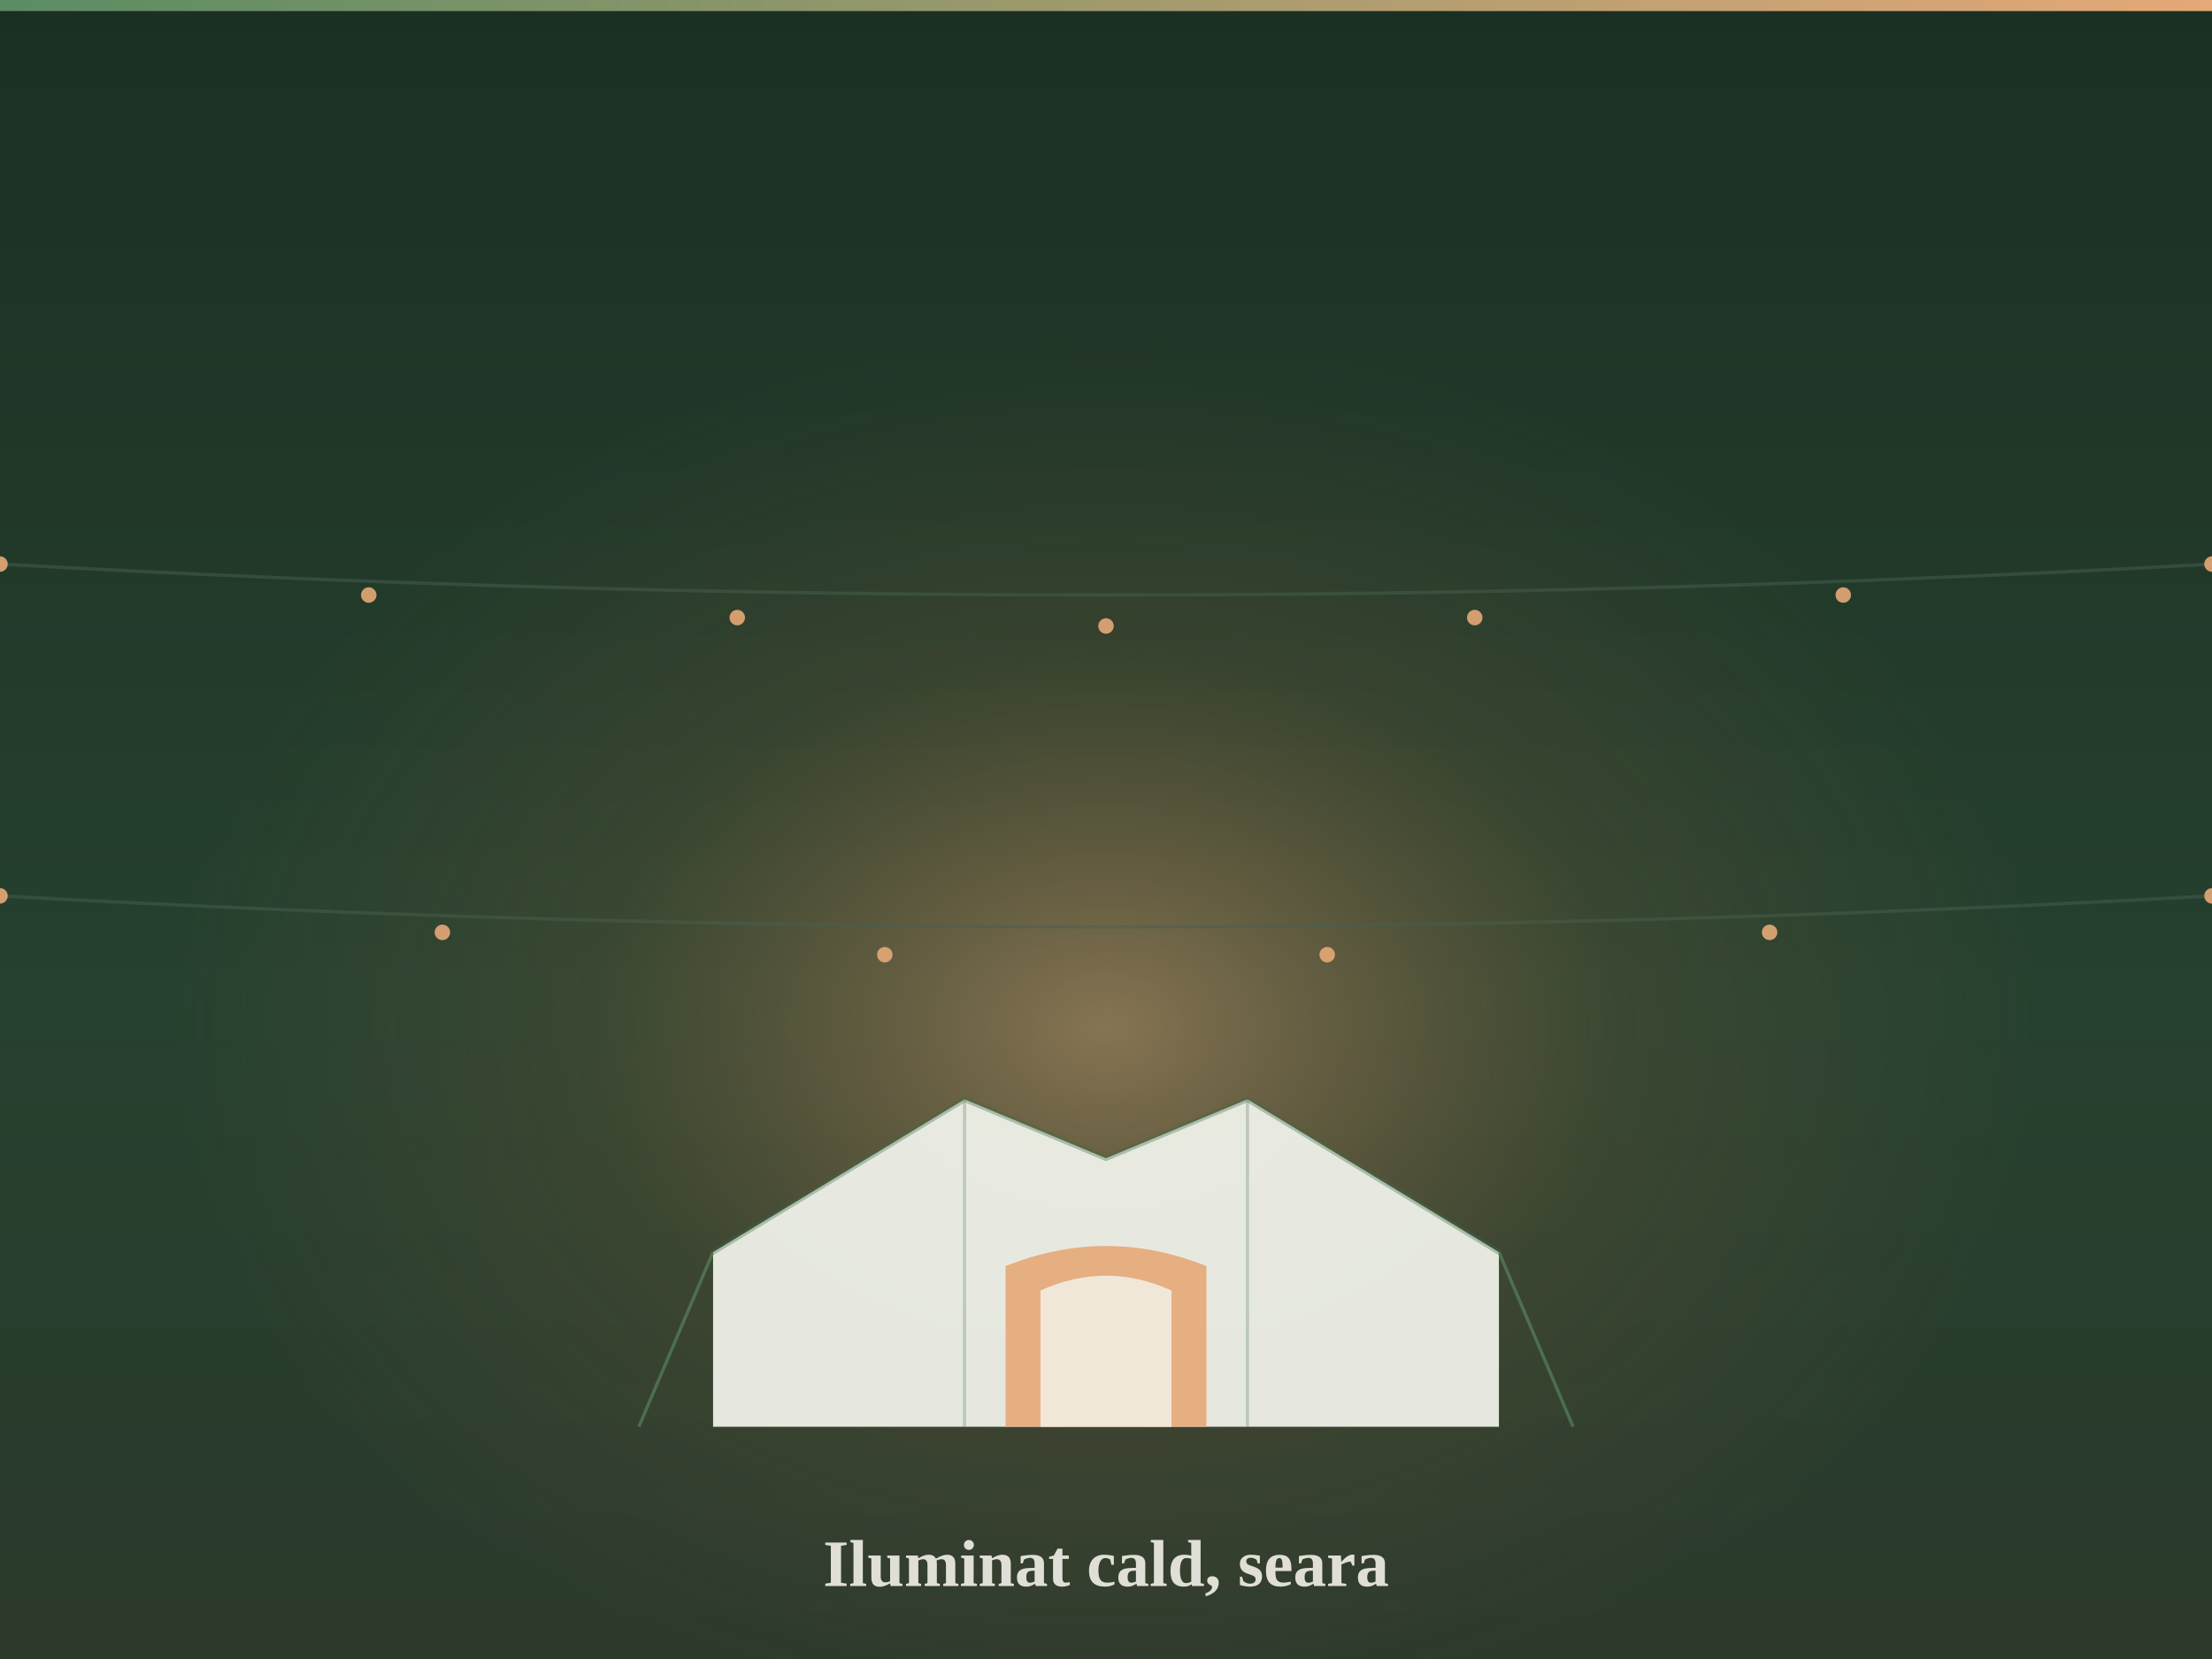
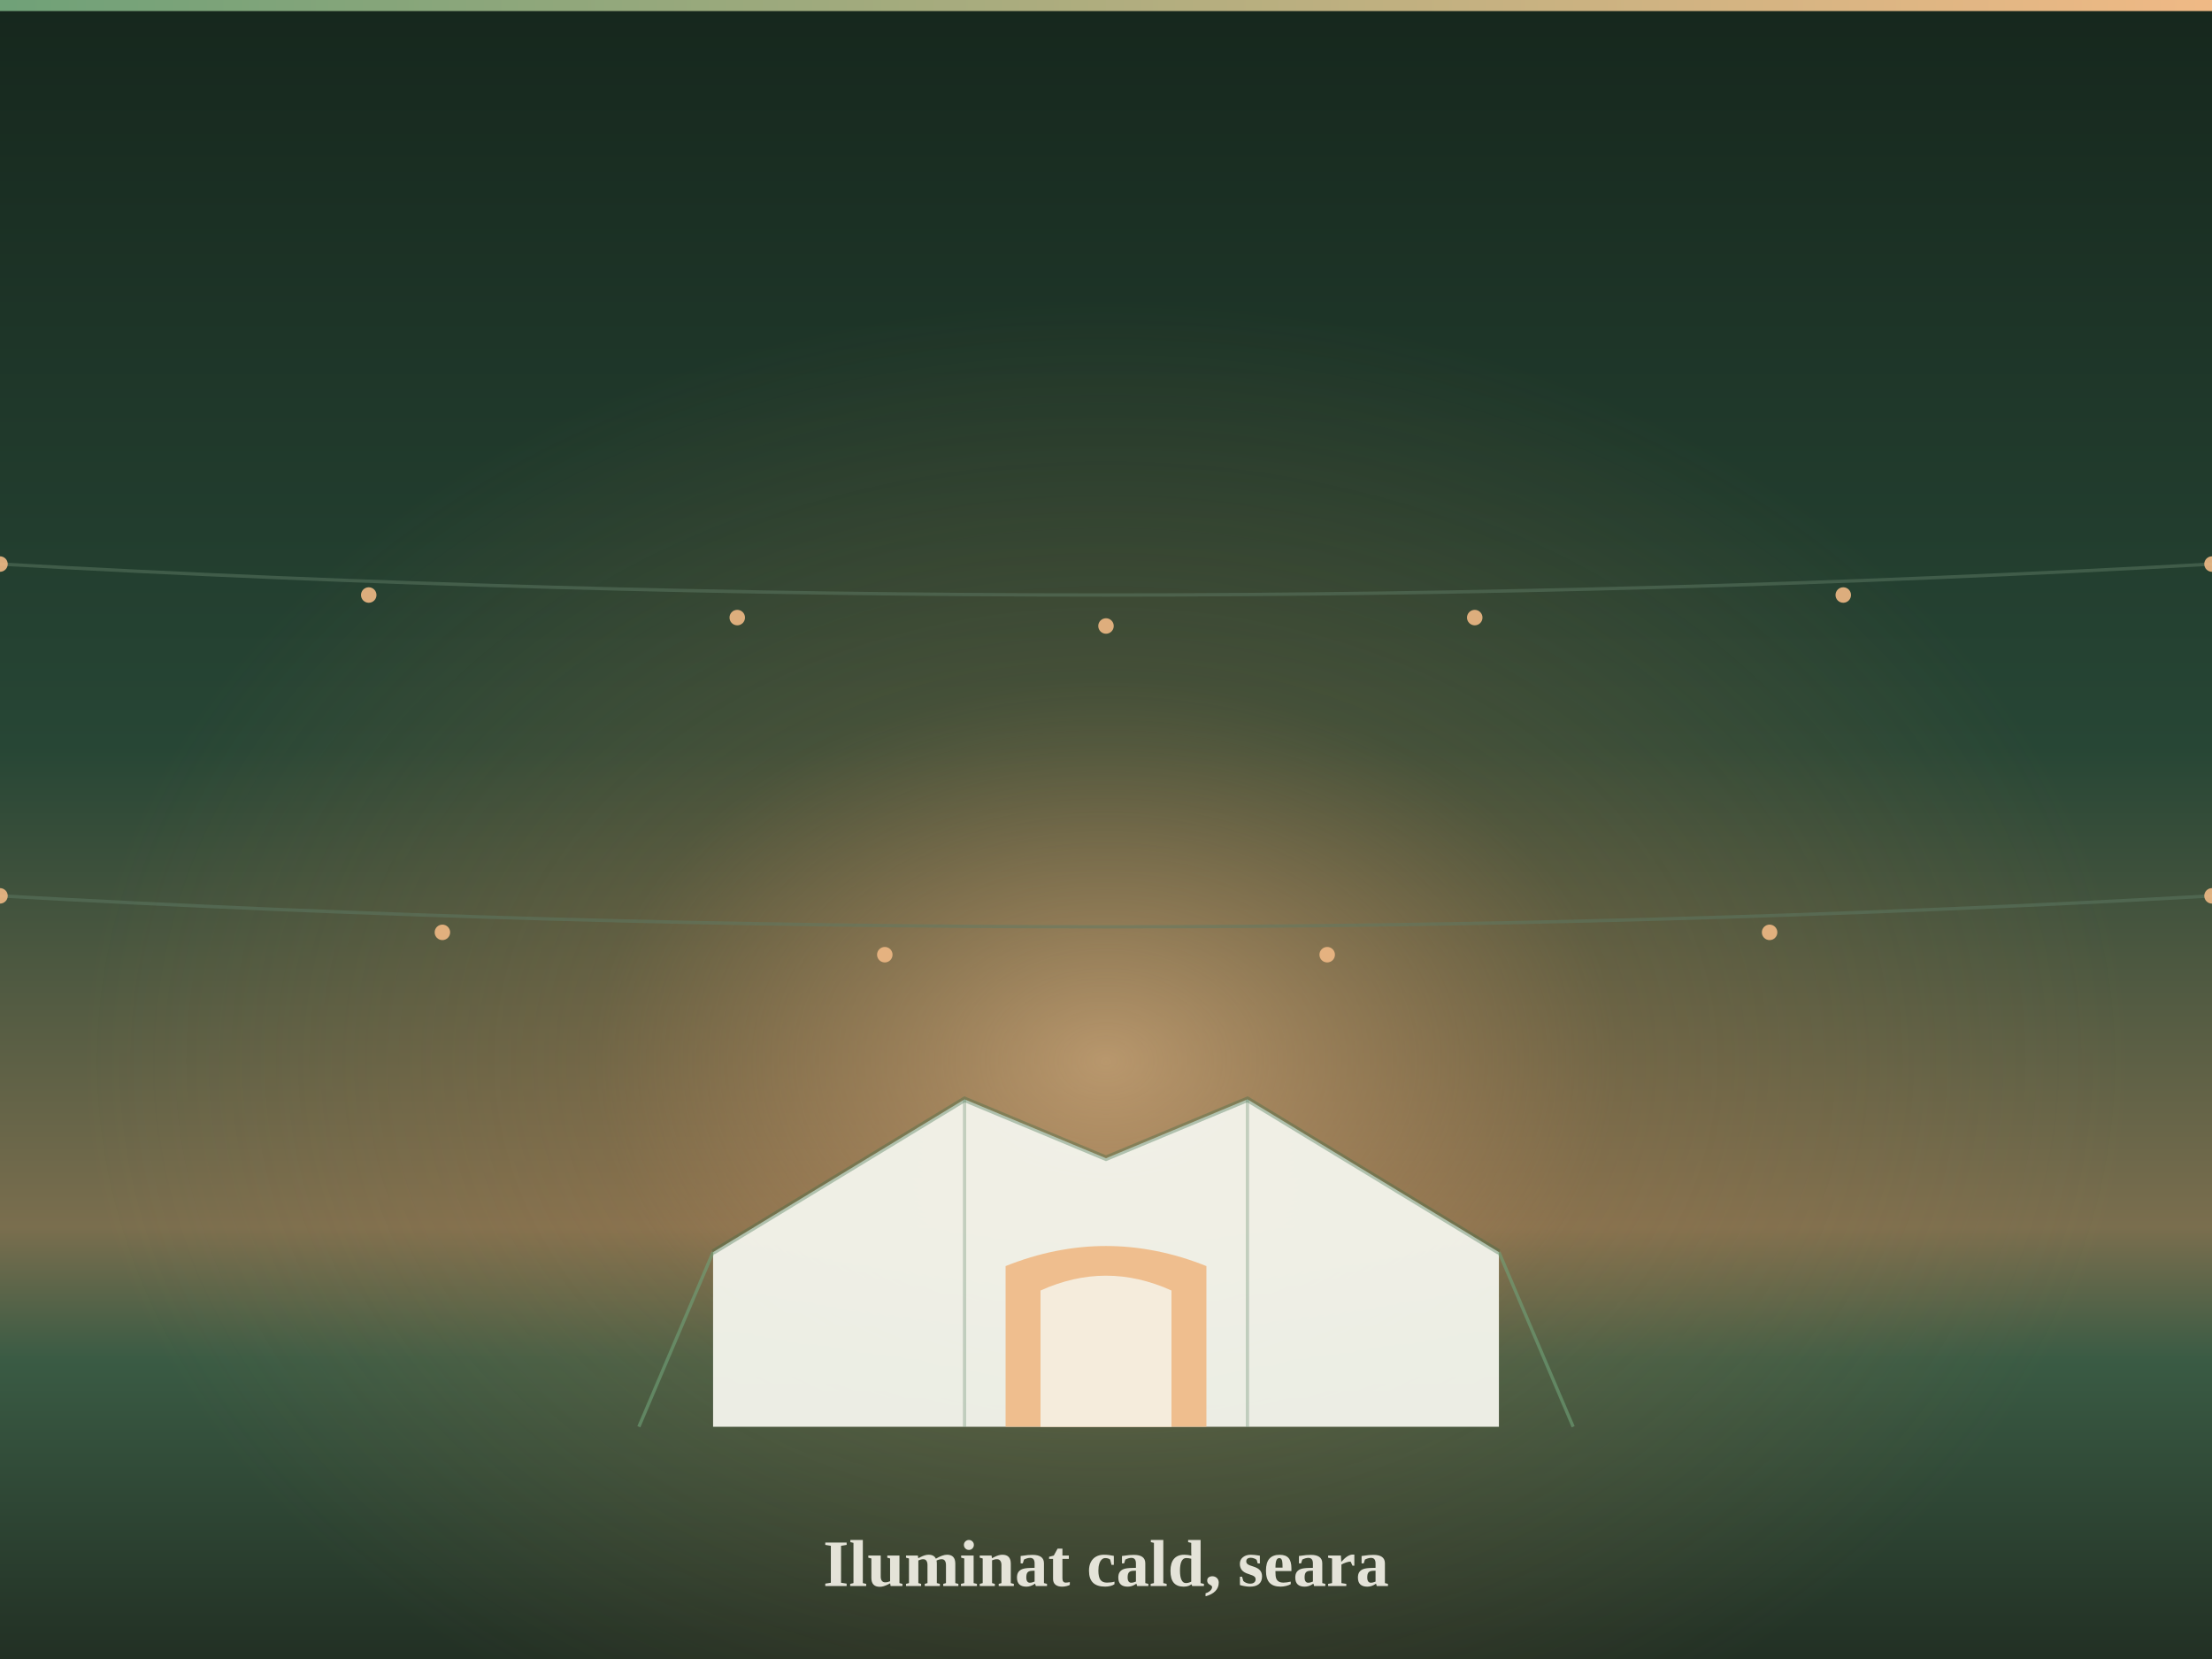
<svg xmlns="http://www.w3.org/2000/svg" viewBox="0 0 1000 750" width="1000" height="750">
  <defs>
    <linearGradient id="dusk" x1="0" y1="0" x2="0" y2="1">
-       <stop offset="0%" stop-color="#1c2f23" />
-       <stop offset="60%" stop-color="#26412f" />
-       <stop offset="100%" stop-color="#2c3a2c" />
+       <stop offset="0%" stop-color="#16271d" />
+       <stop offset="45%" stop-color="#274635" />
+       <stop offset="74%" stop-color="#7a6e4e" />
+       <stop offset="82%" stop-color="#3a5b44" />
+       <stop offset="100%" stop-color="#223024" />
    </linearGradient>
-     <radialGradient id="lamp" cx="50%" cy="62%" r="42%">
-       <stop offset="0%" stop-color="#e6a877" stop-opacity="0.5" />
-       <stop offset="55%" stop-color="#c87b4a" stop-opacity="0.12" />
-       <stop offset="100%" stop-color="#c87b4a" stop-opacity="0" />
+     <radialGradient id="lamp" cx="50%" cy="64%" r="46%">
+       <stop offset="0%" stop-color="#f0b985" stop-opacity="0.62" />
+       <stop offset="50%" stop-color="#d2864f" stop-opacity="0.18" />
+       <stop offset="100%" stop-color="#d2864f" stop-opacity="0" />
    </radialGradient>
    <linearGradient id="guyline" x1="0" y1="0" x2="1" y2="0">
-       <stop offset="0%" stop-color="#5a8c63" />
-       <stop offset="100%" stop-color="#e6a877" />
+       <stop offset="0%" stop-color="#6fa178" />
+       <stop offset="100%" stop-color="#f0b985" />
    </linearGradient>
  </defs>
  <rect width="1000" height="750" fill="url(#dusk)" />
  <rect width="1000" height="750" fill="url(#lamp)" />
-   <path d="M0,255 Q500,283 1000,255" fill="none" stroke="#46604f" stroke-width="1.5" opacity="0.5" />
-   <circle cx="0.0" cy="255.0" r="3.5" fill="#e6a877" opacity="0.9" />
-   <circle cx="166.7" cy="269.0" r="3.5" fill="#e6a877" opacity="0.9" />
-   <circle cx="333.3" cy="279.2" r="3.5" fill="#e6a877" opacity="0.9" />
-   <circle cx="500.0" cy="283.0" r="3.5" fill="#e6a877" opacity="0.9" />
-   <circle cx="666.7" cy="279.2" r="3.5" fill="#e6a877" opacity="0.9" />
-   <circle cx="833.3" cy="269.0" r="3.5" fill="#e6a877" opacity="0.9" />
-   <circle cx="1000.0" cy="255.0" r="3.5" fill="#e6a877" opacity="0.9" />
-   <path d="M0,405 Q500,433 1000,405" fill="none" stroke="#46604f" stroke-width="1.5" opacity="0.5" />
-   <circle cx="0.0" cy="405.0" r="3.5" fill="#e6a877" opacity="0.9" />
-   <circle cx="200.0" cy="421.5" r="3.5" fill="#e6a877" opacity="0.9" />
-   <circle cx="400.0" cy="431.6" r="3.5" fill="#e6a877" opacity="0.9" />
-   <circle cx="600.0" cy="431.6" r="3.5" fill="#e6a877" opacity="0.9" />
-   <circle cx="800.0" cy="421.5" r="3.5" fill="#e6a877" opacity="0.9" />
-   <circle cx="1000.0" cy="405.0" r="3.5" fill="#e6a877" opacity="0.9" />
+   <path d="M0,255 Q500,283 1000,255" fill="none" stroke="#5d7a64" stroke-width="1.5" opacity="0.5" />
+   <circle cx="0.0" cy="255.0" r="3.5" fill="#f0b985" opacity="0.9" />
+   <circle cx="166.7" cy="269.0" r="3.5" fill="#f0b985" opacity="0.9" />
+   <circle cx="333.3" cy="279.2" r="3.5" fill="#f0b985" opacity="0.9" />
+   <circle cx="500.0" cy="283.0" r="3.5" fill="#f0b985" opacity="0.9" />
+   <circle cx="666.7" cy="279.2" r="3.5" fill="#f0b985" opacity="0.9" />
+   <circle cx="833.3" cy="269.0" r="3.5" fill="#f0b985" opacity="0.9" />
+   <circle cx="1000.0" cy="255.0" r="3.5" fill="#f0b985" opacity="0.9" />
+   <path d="M0,405 Q500,433 1000,405" fill="none" stroke="#5d7a64" stroke-width="1.5" opacity="0.5" />
+   <circle cx="0.0" cy="405.0" r="3.5" fill="#f0b985" opacity="0.9" />
+   <circle cx="200.0" cy="421.5" r="3.5" fill="#f0b985" opacity="0.9" />
+   <circle cx="400.0" cy="431.6" r="3.5" fill="#f0b985" opacity="0.9" />
+   <circle cx="600.0" cy="431.6" r="3.5" fill="#f0b985" opacity="0.9" />
+   <circle cx="800.0" cy="421.5" r="3.5" fill="#f0b985" opacity="0.9" />
+   <circle cx="1000.0" cy="405.0" r="3.5" fill="#f0b985" opacity="0.9" />
  <g>
-     <path d="M322.368,566.053     L436.053,496.974     L500,523.618     L563.947,496.974     L677.632,566.053     L677.632,645     L322.368,645 Z" fill="#eef0e8" opacity="0.95" />
+     <path d="M322.368,566.053     L436.053,496.974     L500,523.618     L563.947,496.974     L677.632,566.053     L677.632,645     L322.368,645 Z" fill="#f3f4ec" opacity="0.95" />
    <path d="M322.368,566.053     L436.053,496.974     L500,523.618     L563.947,496.974     L677.632,566.053 L677.632,566.053" fill="none" stroke="#3a6b46" stroke-width="2.467" opacity="0.35" />
    <line x1="436.053" y1="496.974" x2="436.053" y2="645" stroke="#3a6b46" stroke-width="1.48" opacity="0.25" />
    <line x1="563.947" y1="496.974" x2="563.947" y2="645" stroke="#3a6b46" stroke-width="1.48" opacity="0.25" />
-     <path d="M454.605,645          L454.605,572.368          Q500,554.211 545.395,572.368          L545.395,645 Z" fill="#e6a877" opacity="0.9" />
-     <path d="M470.395,645          L470.395,583.421          Q500,570 529.605,583.421          L529.605,645 Z" fill="#f3f1e8" opacity="0.85" />
-     <line x1="322.368" y1="566.053" x2="288.816" y2="645" stroke="#5a8c63" stroke-width="1.48" opacity="0.6" />
-     <line x1="677.632" y1="566.053" x2="711.184" y2="645" stroke="#5a8c63" stroke-width="1.48" opacity="0.6" />
+     <path d="M454.605,645          L454.605,572.368          Q500,554.211 545.395,572.368          L545.395,645 Z" fill="#f0b985" opacity="0.9" />
+     <path d="M470.395,645          L470.395,583.421          Q500,570 529.605,583.421          L529.605,645 Z" fill="#f6f4ea" opacity="0.85" />
+     <line x1="322.368" y1="566.053" x2="288.816" y2="645" stroke="#6fa178" stroke-width="1.48" opacity="0.6" />
+     <line x1="677.632" y1="566.053" x2="711.184" y2="645" stroke="#6fa178" stroke-width="1.48" opacity="0.6" />
  </g>
  <rect x="0" y="0" width="1000" height="5" fill="url(#guyline)" />
  <g font-family="Georgia, 'Times New Roman', serif">
-     <text x="50%" y="717" text-anchor="middle" font-size="30" font-weight="700" fill="#f3f1e8" opacity="0.9">Iluminat cald, seara</text>
+     <text x="50%" y="717" text-anchor="middle" font-size="30" font-weight="700" fill="#f6f4ea" opacity="0.9">Iluminat cald, seara</text>
  </g>
</svg>
